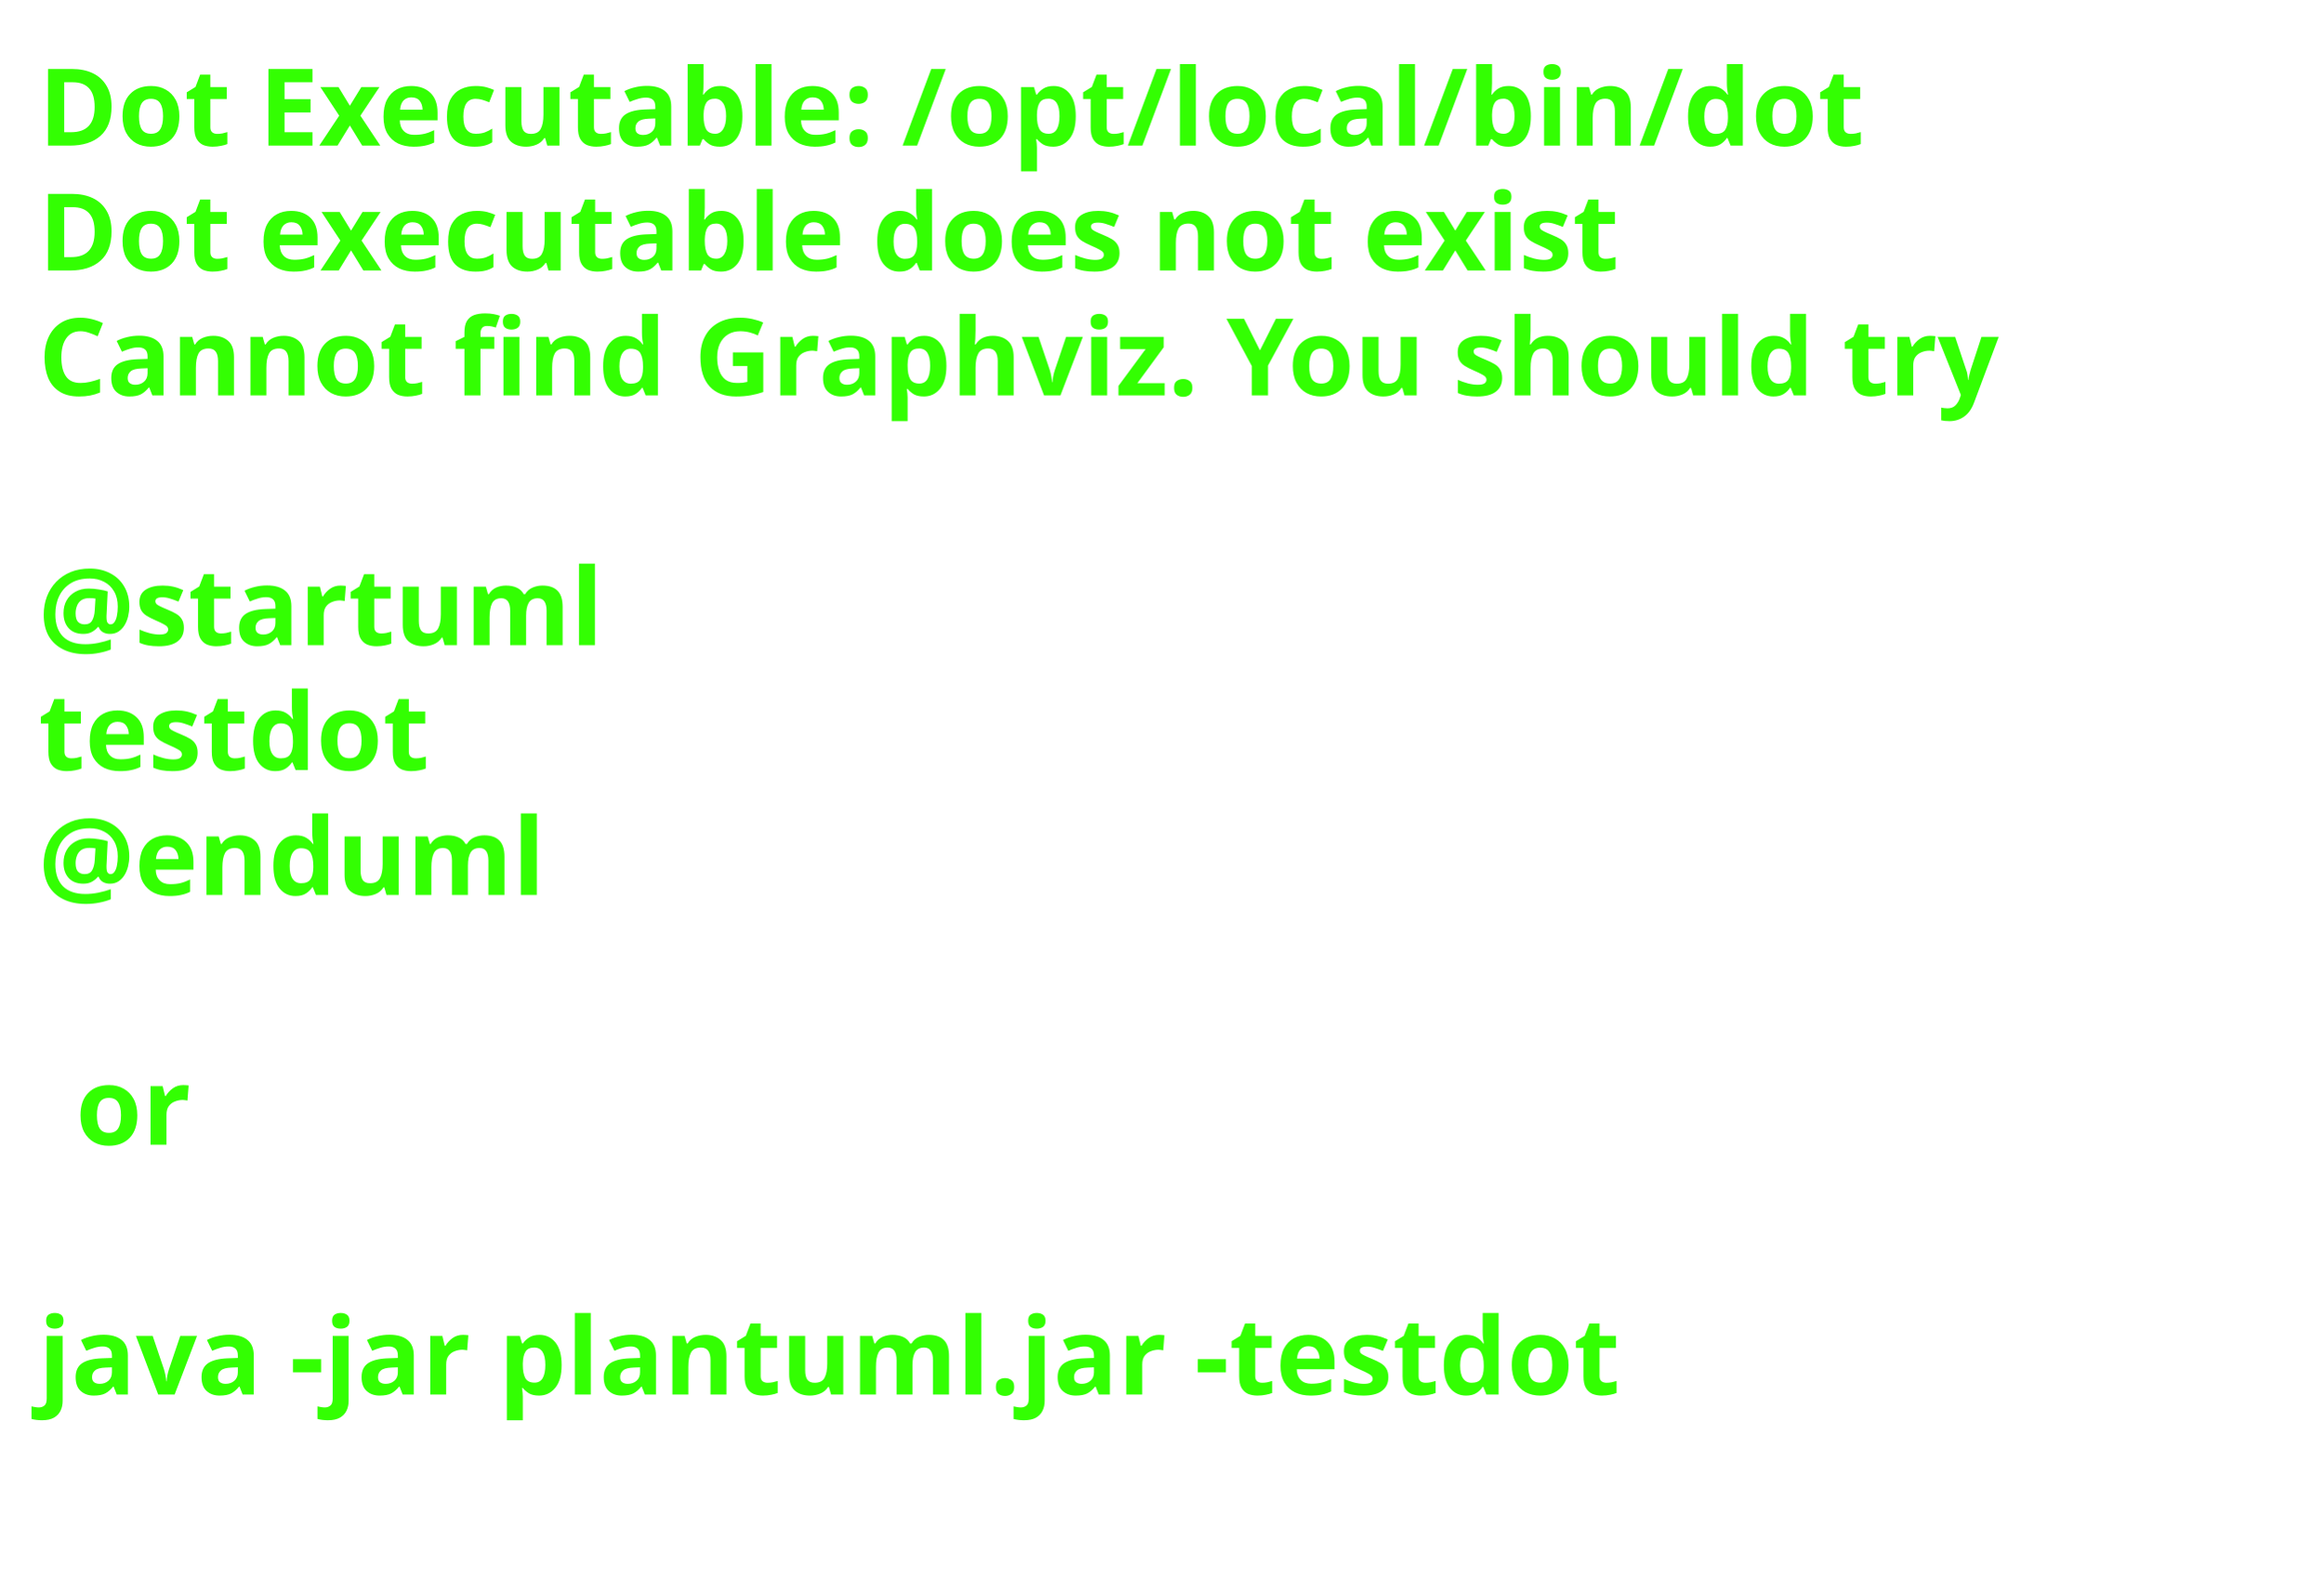
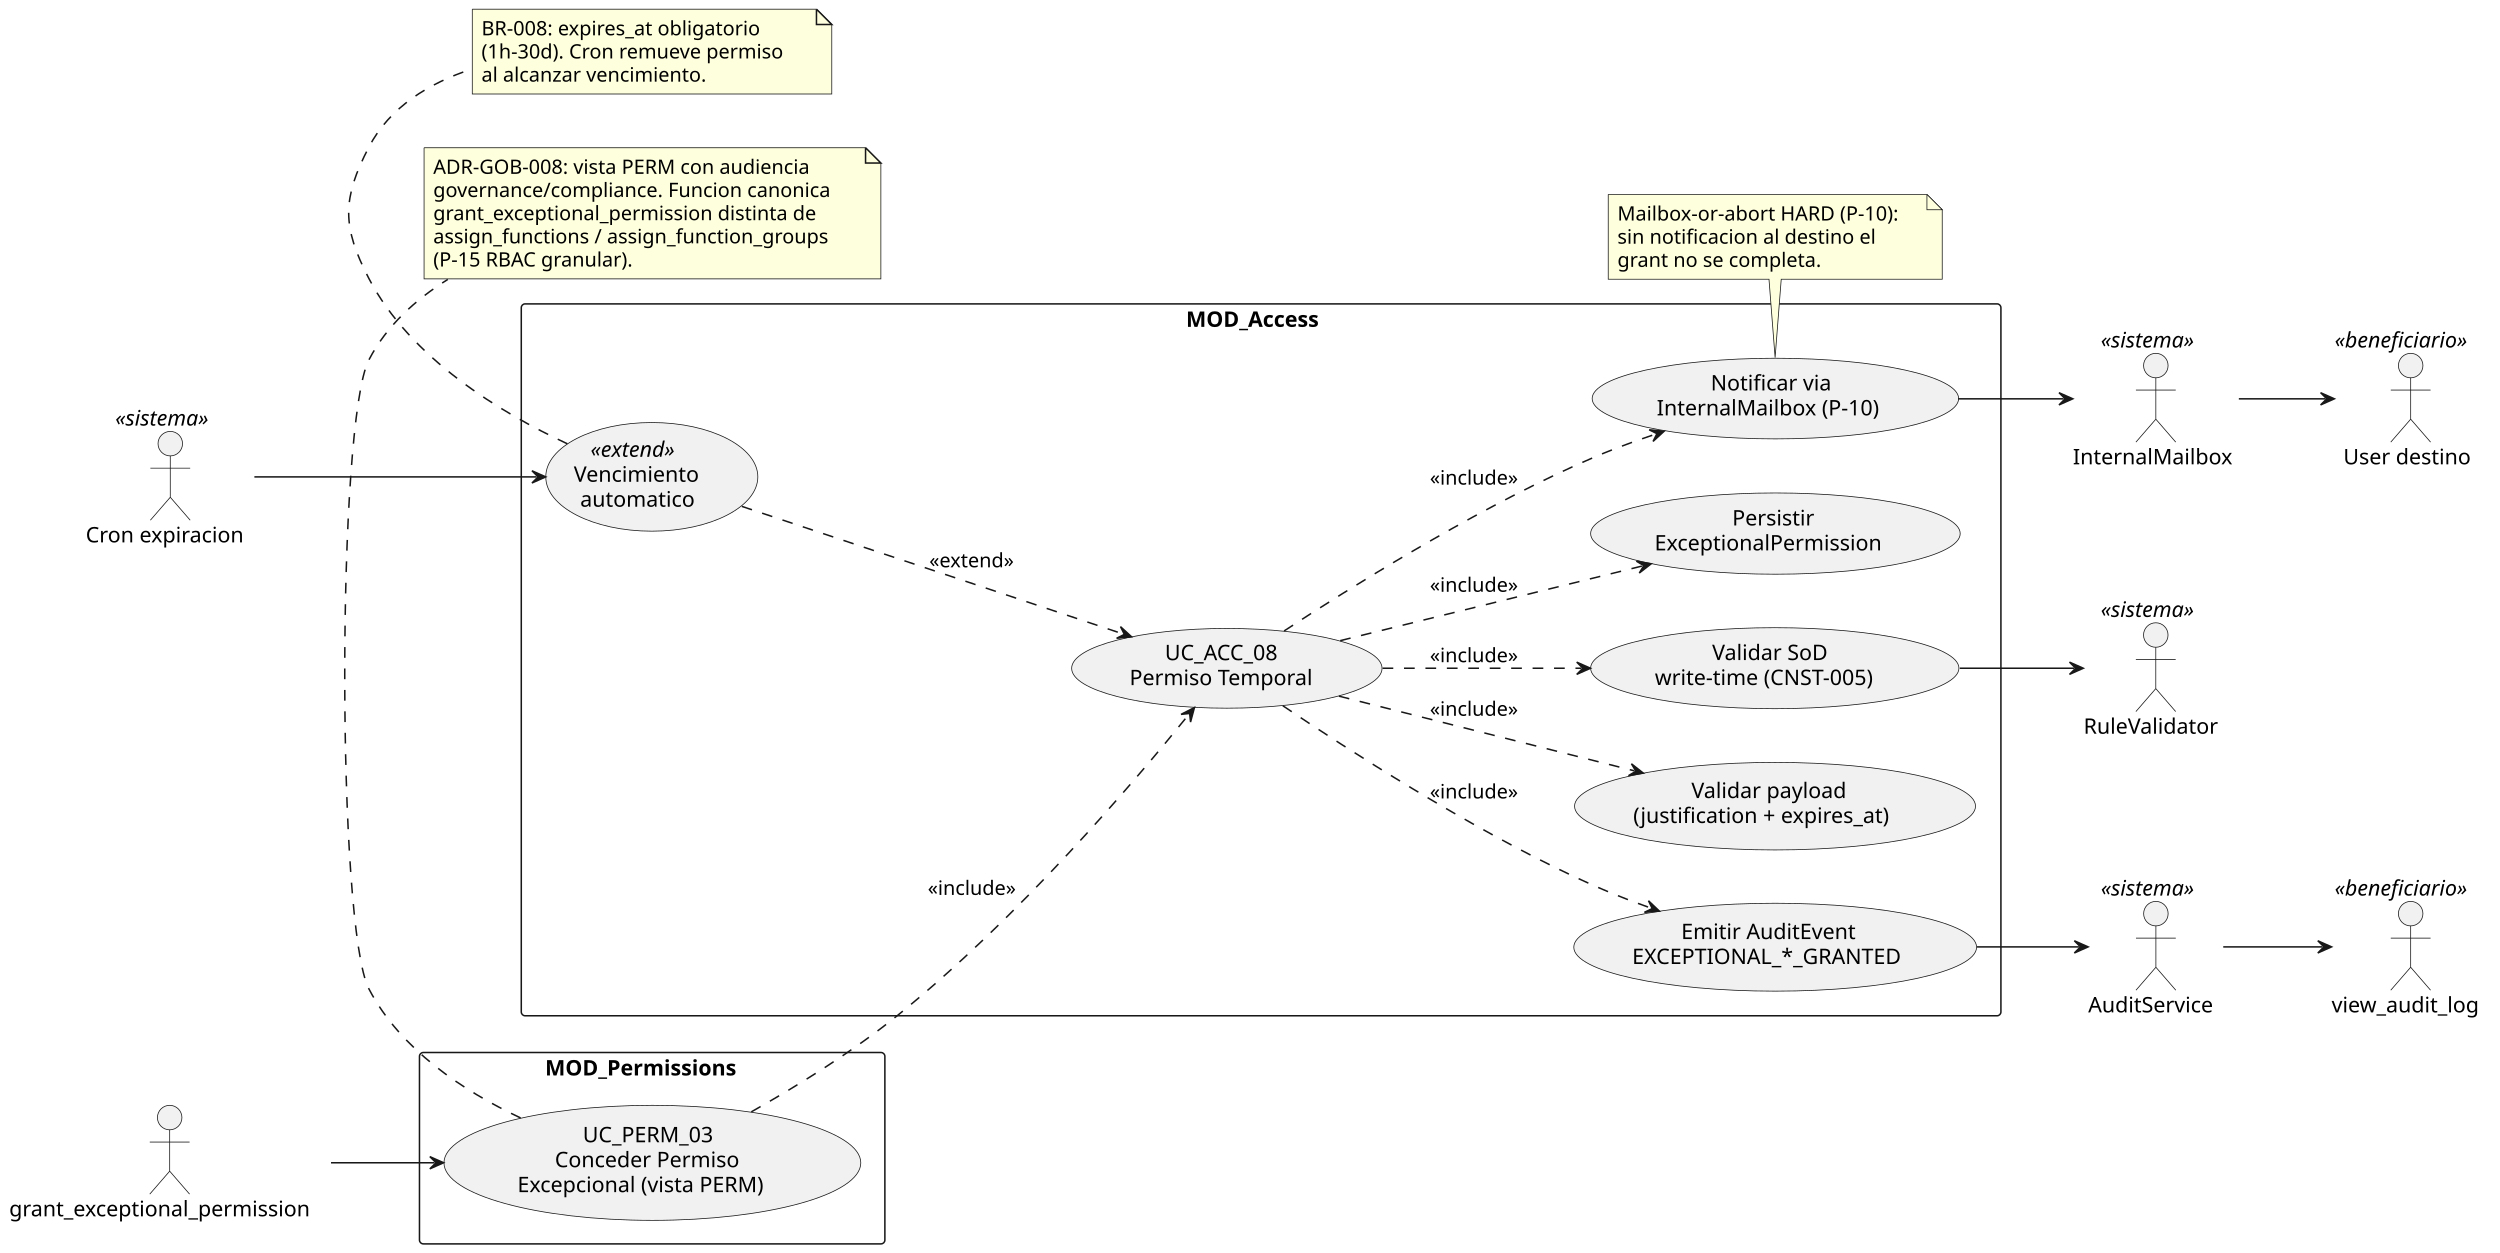
- <svg xmlns="http://www.w3.org/2000/svg" contentStyleType="text/css" height="206px" preserveAspectRatio="none" style="width:303px;height:206px;background:#FFFFFF;" version="1.1" viewBox="0 0 303 206" width="303px" zoomAndPan="magnify">
+ <svg xmlns="http://www.w3.org/2000/svg" contentStyleType="text/css" height="818px" preserveAspectRatio="none" style="width:1633px;height:818px;background:#FFFFFF;" version="1.1" viewBox="0 0 1633 818" width="1633px" zoomAndPan="magnify">
  <defs />
  <g>
-     <text fill="#33FF02" font-family="sans-serif" font-size="14" font-weight="bold" lengthAdjust="spacing" textLength="264.954" x="5" y="19">Dot Executable: /opt/local/bin/dot</text>
-     <text fill="#33FF02" font-family="sans-serif" font-size="14" font-weight="bold" lengthAdjust="spacing" textLength="236.264" x="5" y="35.297">Dot executable does not exist</text>
-     <text fill="#33FF02" font-family="sans-serif" font-size="14" font-weight="bold" lengthAdjust="spacing" textLength="291.587" x="5" y="51.594">Cannot find Graphviz. You should try</text>
-     <text fill="#33FF02" font-family="sans-serif" font-size="14" font-weight="bold" lengthAdjust="spacing" textLength="4.874" x="5" y="67.891"> </text>
-     <text fill="#33FF02" font-family="sans-serif" font-size="14" font-weight="bold" lengthAdjust="spacing" textLength="81.423" x="5" y="84.188">@startuml</text>
-     <text fill="#33FF02" font-family="sans-serif" font-size="14" font-weight="bold" lengthAdjust="spacing" textLength="57.545" x="5" y="100.484">testdot</text>
-     <text fill="#33FF02" font-family="sans-serif" font-size="14" font-weight="bold" lengthAdjust="spacing" textLength="72.837" x="5" y="116.781">@enduml</text>
-     <text fill="#33FF02" font-family="sans-serif" font-size="14" font-weight="bold" lengthAdjust="spacing" textLength="4.874" x="5" y="133.078"> </text>
-     <text fill="#33FF02" font-family="sans-serif" font-size="14" font-weight="bold" lengthAdjust="spacing" textLength="16.523" x="9.874" y="149.375">or</text>
-     <text fill="#33FF02" font-family="sans-serif" font-size="14" font-weight="bold" lengthAdjust="spacing" textLength="4.874" x="5" y="165.672"> </text>
-     <text fill="#33FF02" font-family="sans-serif" font-size="14" font-weight="bold" lengthAdjust="spacing" textLength="234.507" x="5" y="181.969">java -jar plantuml.jar -testdot</text>
-     <text fill="#33FF02" font-family="sans-serif" font-size="14" font-weight="bold" lengthAdjust="spacing" textLength="4.874" x="5" y="198.266"> </text>
+     <g id="cluster_MOD_Permissions">
+       <rect fill="none" height="125" rx="2.5" ry="2.5" style="stroke:#181818;stroke-width:1.0;" width="304" x="274" y="687.5" />
+       <text fill="#000000" font-family="sans-serif" font-size="14" font-weight="bold" lengthAdjust="spacing" textLength="139.884" x="356.058" y="702.495">MOD_Permissions</text>
+     </g>
+     <g id="cluster_MOD_Access">
+       <rect fill="none" height="465" rx="2.5" ry="2.5" style="stroke:#181818;stroke-width:1.0;" width="966.5" x="340.5" y="198.5" />
+       <text fill="#000000" font-family="sans-serif" font-size="14" font-weight="bold" lengthAdjust="spacing" textLength="98.048" x="774.726" y="213.495">MOD_Access</text>
+     </g>
+     <g id="elem_UC_PERM_03">
+       <ellipse cx="426.133" cy="759.571" fill="#F1F1F1" rx="136.133" ry="37.571" style="stroke:#181818;stroke-width:0.5;" />
+       <text fill="#000000" font-family="sans-serif" font-size="14" lengthAdjust="spacing" textLength="90.932" x="380.667" y="746.121">UC_PERM_03</text>
+       <text fill="#000000" font-family="sans-serif" font-size="14" lengthAdjust="spacing" textLength="127.429" x="362.418" y="762.418">Conceder Permiso</text>
+       <text fill="#000000" font-family="sans-serif" font-size="14" lengthAdjust="spacing" textLength="176.278" x="337.994" y="778.714">Excepcional (vista PERM)</text>
+     </g>
+     <g id="elem_UC_ACC_08">
+       <ellipse cx="801.378" cy="436.547" fill="#F1F1F1" rx="101.378" ry="26.047" style="stroke:#181818;stroke-width:0.5;" />
+       <text fill="#000000" font-family="sans-serif" font-size="14" lengthAdjust="spacing" textLength="80.965" x="760.896" y="431.245">UC_ACC_08</text>
+       <text fill="#000000" font-family="sans-serif" font-size="14" lengthAdjust="spacing" textLength="127.128" x="737.814" y="447.542">Permiso Temporal</text>
+     </g>
+     <g id="elem_VALIDAR_PAYLOAD">
+       <ellipse cx="1159.455" cy="526.591" fill="#F1F1F1" rx="130.955" ry="28.591" style="stroke:#181818;stroke-width:0.5;" />
+       <text fill="#000000" font-family="sans-serif" font-size="14" lengthAdjust="spacing" textLength="109.279" x="1104.815" y="521.289">Validar payload</text>
+       <text fill="#000000" font-family="sans-serif" font-size="14" lengthAdjust="spacing" textLength="185.309" x="1066.8" y="537.586">(justification + expires_at)</text>
+     </g>
+     <g id="elem_VALIDAR_SOD">
+       <ellipse cx="1159.285" cy="436.457" fill="#F1F1F1" rx="120.285" ry="26.457" style="stroke:#181818;stroke-width:0.5;" />
+       <text fill="#000000" font-family="sans-serif" font-size="14" lengthAdjust="spacing" textLength="81.84" x="1118.365" y="431.155">Validar SoD</text>
+       <text fill="#000000" font-family="sans-serif" font-size="14" lengthAdjust="spacing" textLength="156.714" x="1080.928" y="447.452">write-time (CNST-005)</text>
+     </g>
+     <g id="elem_PERSISTIR">
+       <ellipse cx="1159.701" cy="348.54" fill="#F1F1F1" rx="120.701" ry="26.54" style="stroke:#181818;stroke-width:0.5;" />
+       <text fill="#000000" font-family="sans-serif" font-size="14" lengthAdjust="spacing" textLength="56.424" x="1131.489" y="343.238">Persistir</text>
+       <text fill="#000000" font-family="sans-serif" font-size="14" lengthAdjust="spacing" textLength="157.869" x="1080.767" y="359.535">ExceptionalPermission</text>
+     </g>
+     <g id="elem_MAILBOX">
+       <ellipse cx="1159.692" cy="260.338" fill="#F1F1F1" rx="119.692" ry="26.338" style="stroke:#181818;stroke-width:0.5;" />
+       <text fill="#000000" font-family="sans-serif" font-size="14" lengthAdjust="spacing" textLength="84.472" x="1117.456" y="255.037">Notificar via</text>
+       <text fill="#000000" font-family="sans-serif" font-size="14" lengthAdjust="spacing" textLength="155.06" x="1082.162" y="271.333">InternalMailbox (P-10)</text>
+     </g>
+     <g id="elem_AUDIT">
+       <ellipse cx="1159.551" cy="618.71" fill="#F1F1F1" rx="131.551" ry="28.71" style="stroke:#181818;stroke-width:0.5;" />
+       <text fill="#000000" font-family="sans-serif" font-size="14" lengthAdjust="spacing" textLength="122.78" x="1098.161" y="613.409">Emitir AuditEvent</text>
+       <text fill="#000000" font-family="sans-serif" font-size="14" lengthAdjust="spacing" textLength="186.853" x="1066.124" y="629.705">EXCEPTIONAL_*_GRANTED</text>
+     </g>
+     <g id="elem_EXPIRY">
+       <ellipse cx="425.756" cy="311.484" fill="#F1F1F1" rx="69.256" ry="35.484" style="stroke:#181818;stroke-width:0.5;" />
+       <text fill="#000000" font-family="sans-serif" font-size="14" font-style="italic" lengthAdjust="spacing" textLength="65.892" x="385.72" y="298.398">«extend»</text>
+       <text fill="#000000" font-family="sans-serif" font-size="14" lengthAdjust="spacing" textLength="87.719" x="374.807" y="314.695">Vencimiento</text>
+       <text fill="#000000" font-family="sans-serif" font-size="14" lengthAdjust="spacing" textLength="79.365" x="378.983" y="330.992">automatico</text>
+     </g>
+     <g id="elem_INVOKER">
+       <ellipse cx="110.832" cy="730" fill="#F1F1F1" rx="8" ry="8" style="stroke:#181818;stroke-width:0.5;" />
+       <path d="M110.832,738 L110.832,765 M97.832,746 L123.832,746 M110.832,765 L97.832,780 M110.832,765 L123.832,780 " fill="none" style="stroke:#181818;stroke-width:0.5;" />
+       <text fill="#000000" font-family="sans-serif" font-size="14" lengthAdjust="spacing" textLength="209.665" x="6" y="794.495">grant_exceptional_permission</text>
+     </g>
+     <g id="elem_TARGET">
+       <ellipse cx="1574.656" cy="238.797" fill="#F1F1F1" rx="8" ry="8" style="stroke:#181818;stroke-width:0.5;" />
+       <path d="M1574.656,246.797 L1574.656,273.797 M1561.656,254.797 L1587.656,254.797 M1574.656,273.797 L1561.656,288.797 M1574.656,273.797 L1587.656,288.797 " fill="none" style="stroke:#181818;stroke-width:0.5;" />
+       <text fill="#000000" font-family="sans-serif" font-size="14" lengthAdjust="spacing" textLength="87.972" x="1530.67" y="303.292">User destino</text>
+       <text fill="#000000" font-family="sans-serif" font-size="14" font-style="italic" lengthAdjust="spacing" textLength="99.312" x="1525" y="226.995">«beneficiario»</text>
+     </g>
+     <g id="elem_view_audit_log">
+       <ellipse cx="1574.649" cy="596.797" fill="#F1F1F1" rx="8" ry="8" style="stroke:#181818;stroke-width:0.5;" />
+       <path d="M1574.649,604.797 L1574.649,631.797 M1561.649,612.797 L1587.649,612.797 M1574.649,631.797 L1561.649,646.797 M1574.649,631.797 L1587.649,646.797 " fill="none" style="stroke:#181818;stroke-width:0.5;" />
+       <text fill="#000000" font-family="sans-serif" font-size="14" lengthAdjust="spacing" textLength="103.298" x="1523" y="661.292">view_audit_log</text>
+       <text fill="#000000" font-family="sans-serif" font-size="14" font-style="italic" lengthAdjust="spacing" textLength="99.312" x="1524.993" y="584.995">«beneficiario»</text>
+     </g>
+     <g id="elem_CRON">
+       <ellipse cx="111.228" cy="289.797" fill="#F1F1F1" rx="8" ry="8" style="stroke:#181818;stroke-width:0.5;" />
+       <path d="M111.228,297.797 L111.228,324.797 M98.228,305.797 L124.228,305.797 M111.228,324.797 L98.228,339.797 M111.228,324.797 L124.228,339.797 " fill="none" style="stroke:#181818;stroke-width:0.5;" />
+       <text fill="#000000" font-family="sans-serif" font-size="14" lengthAdjust="spacing" textLength="110.455" x="56" y="354.292">Cron expiracion</text>
+       <text fill="#000000" font-family="sans-serif" font-size="14" font-style="italic" lengthAdjust="spacing" textLength="71.928" x="75.264" y="277.995">«sistema»</text>
+     </g>
+     <g id="elem_MB">
+       <ellipse cx="1408.188" cy="238.797" fill="#F1F1F1" rx="8" ry="8" style="stroke:#181818;stroke-width:0.5;" />
+       <path d="M1408.188,246.797 L1408.188,273.797 M1395.188,254.797 L1421.188,254.797 M1408.188,273.797 L1395.188,288.797 M1408.188,273.797 L1421.188,288.797 " fill="none" style="stroke:#181818;stroke-width:0.5;" />
+       <text fill="#000000" font-family="sans-serif" font-size="14" lengthAdjust="spacing" textLength="108.377" x="1354" y="303.292">InternalMailbox</text>
+       <text fill="#000000" font-family="sans-serif" font-size="14" font-style="italic" lengthAdjust="spacing" textLength="71.928" x="1372.225" y="226.995">«sistema»</text>
+     </g>
+     <g id="elem_RV">
+       <ellipse cx="1408.158" cy="414.797" fill="#F1F1F1" rx="8" ry="8" style="stroke:#181818;stroke-width:0.5;" />
+       <path d="M1408.158,422.797 L1408.158,449.797 M1395.158,430.797 L1421.158,430.797 M1408.158,449.797 L1395.158,464.797 M1408.158,449.797 L1421.158,464.797 " fill="none" style="stroke:#181818;stroke-width:0.5;" />
+       <text fill="#000000" font-family="sans-serif" font-size="14" lengthAdjust="spacing" textLength="94.315" x="1361" y="479.292">RuleValidator</text>
+       <text fill="#000000" font-family="sans-serif" font-size="14" font-style="italic" lengthAdjust="spacing" textLength="71.928" x="1372.194" y="402.995">«sistema»</text>
+     </g>
+     <g id="elem_AS">
+       <ellipse cx="1408.228" cy="596.797" fill="#F1F1F1" rx="8" ry="8" style="stroke:#181818;stroke-width:0.5;" />
+       <path d="M1408.228,604.797 L1408.228,631.797 M1395.228,612.797 L1421.228,612.797 M1408.228,631.797 L1395.228,646.797 M1408.228,631.797 L1421.228,646.797 " fill="none" style="stroke:#181818;stroke-width:0.5;" />
+       <text fill="#000000" font-family="sans-serif" font-size="14" lengthAdjust="spacing" textLength="88.457" x="1364" y="661.292">AuditService</text>
+       <text fill="#000000" font-family="sans-serif" font-size="14" font-style="italic" lengthAdjust="spacing" textLength="71.928" x="1372.265" y="584.995">«sistema»</text>
+     </g>
+     <g id="elem_GMN33">
+       <path d="M277,96.5 L277,182.164 L575.38,182.164 L575.38,106.5 L565.38,96.5 L277,96.5 " fill="#FEFFDD" style="stroke:#181818;stroke-width:0.5;" />
+       <path d="M565.38,96.5 L565.38,106.5 L575.38,106.5 L565.38,96.5 " fill="#FEFFDD" style="stroke:#181818;stroke-width:1.0;" />
+       <text fill="#000000" font-family="sans-serif" font-size="13" lengthAdjust="spacing" textLength="266.081" x="283" y="113.567">ADR-GOB-008: vista PERM con audiencia</text>
+       <text fill="#000000" font-family="sans-serif" font-size="13" lengthAdjust="spacing" textLength="277.38" x="283" y="128.7">governance/compliance. Funcion canonica</text>
+       <text fill="#000000" font-family="sans-serif" font-size="13" lengthAdjust="spacing" textLength="267.852" x="283" y="143.833">grant_exceptional_permission distinta de</text>
+       <text fill="#000000" font-family="sans-serif" font-size="13" lengthAdjust="spacing" textLength="273.171" x="283" y="158.965">assign_functions / assign_function_groups</text>
+       <text fill="#000000" font-family="sans-serif" font-size="13" lengthAdjust="spacing" textLength="142.499" x="283" y="174.098">(P-15 RBAC granular).</text>
+     </g>
+     <g id="elem_GMN36">
+       <path d="M1050.5,127 L1050.5,182.398 A0,0 0 0 0 1050.5,182.398 L1155.5,182.398 L1159.5,233.59 L1163.5,182.398 L1268.671,182.398 A0,0 0 0 0 1268.671,182.398 L1268.671,137 L1258.671,127 L1050.5,127 A0,0 0 0 0 1050.5,127 " fill="#FEFFDD" style="stroke:#181818;stroke-width:0.5;" />
+       <path d="M1258.671,127 L1258.671,137 L1268.671,137 L1258.671,127 " fill="#FEFFDD" style="stroke:#181818;stroke-width:0.5;" />
+       <text fill="#000000" font-family="sans-serif" font-size="13" lengthAdjust="spacing" textLength="197.171" x="1056.5" y="144.067">Mailbox-or-abort HARD (P-10):</text>
+       <text fill="#000000" font-family="sans-serif" font-size="13" lengthAdjust="spacing" textLength="181.422" x="1056.5" y="159.2">sin notificacion al destino el</text>
+       <text fill="#000000" font-family="sans-serif" font-size="13" lengthAdjust="spacing" textLength="143.083" x="1056.5" y="174.333">grant no se completa.</text>
+     </g>
+     <g id="elem_GMN39">
+       <path d="M308.5,6 L308.5,61.398 L543.314,61.398 L543.314,16 L533.314,6 L308.5,6 " fill="#FEFFDD" style="stroke:#181818;stroke-width:0.5;" />
+       <path d="M533.314,6 L533.314,16 L543.314,16 L533.314,6 " fill="#FEFFDD" style="stroke:#181818;stroke-width:1.0;" />
+       <text fill="#000000" font-family="sans-serif" font-size="13" lengthAdjust="spacing" textLength="196.942" x="314.5" y="23.067">BR-008: expires_at obligatorio</text>
+       <text fill="#000000" font-family="sans-serif" font-size="13" lengthAdjust="spacing" textLength="213.815" x="314.5" y="38.2">(1h-30d). Cron remueve permiso</text>
+       <text fill="#000000" font-family="sans-serif" font-size="13" lengthAdjust="spacing" textLength="159.294" x="314.5" y="53.333">al alcanzar vencimiento.</text>
+     </g>
+     <g id="link_INVOKER_UC_PERM_03">
+       <path d="M216.22,759.5 C239.79,759.5 259.14,759.5 283.77,759.5 " fill="none" id="INVOKER-to-UC_PERM_03" style="stroke:#181818;stroke-width:1.0;" />
+       <polygon fill="#181818" points="289.77,759.5,280.77,755.5,284.77,759.5,280.77,763.5,289.77,759.5" style="stroke:#181818;stroke-width:1.0;" />
+     </g>
+     <g id="link_UC_PERM_03_UC_ACC_08">
+       <path d="M490.74,726.27 C520.89,709.26 556.63,687.18 586,663.5 C665.57,599.36 740.487,511.265 776.447,466.805 " fill="none" id="UC_PERM_03-to-UC_ACC_08" style="stroke:#181818;stroke-width:1.0;stroke-dasharray:7.0,7.0;" />
+       <polygon fill="#181818" points="780.22,462.14,771.45,466.622,777.076,466.028,777.67,471.653,780.22,462.14" style="stroke:#181818;stroke-width:1.0;" />
+       <text fill="#000000" font-family="sans-serif" font-size="13" lengthAdjust="spacing" textLength="63.007" x="606" y="584.567">«include»</text>
+     </g>
+     <g id="link_UC_ACC_08_VALIDAR_PAYLOAD">
+       <path d="M874.54,454.71 C932.04,469.25 1006.913,488.18 1067.593,503.519 " fill="none" id="UC_ACC_08-to-VALIDAR_PAYLOAD" style="stroke:#181818;stroke-width:1.0;stroke-dasharray:7.0,7.0;" />
+       <polygon fill="#181818" points="1073.41,504.99,1065.665,498.906,1068.562,503.764,1063.704,506.662,1073.41,504.99" style="stroke:#181818;stroke-width:1.0;" />
+       <text fill="#000000" font-family="sans-serif" font-size="13" lengthAdjust="spacing" textLength="63.007" x="934" y="467.567">«include»</text>
+     </g>
+     <g id="link_UC_ACC_08_VALIDAR_SOD">
+       <path d="M903.09,436.5 C945.34,436.5 988.82,436.5 1032.92,436.5 " fill="none" id="UC_ACC_08-to-VALIDAR_SOD" style="stroke:#181818;stroke-width:1.0;stroke-dasharray:7.0,7.0;" />
+       <polygon fill="#181818" points="1038.92,436.5,1029.92,432.5,1033.92,436.5,1029.92,440.5,1038.92,436.5" style="stroke:#181818;stroke-width:1.0;" />
+       <text fill="#000000" font-family="sans-serif" font-size="13" lengthAdjust="spacing" textLength="63.007" x="934" y="432.567">«include»</text>
+     </g>
+     <g id="link_UC_ACC_08_PERSISTIR">
+       <path d="M875.4,418.48 C934.5,403.87 1011.845,384.75 1072.745,369.7 " fill="none" id="UC_ACC_08-to-PERSISTIR" style="stroke:#181818;stroke-width:1.0;stroke-dasharray:7.0,7.0;" />
+       <polygon fill="#181818" points="1078.57,368.26,1068.873,366.536,1073.716,369.459,1070.793,374.302,1078.57,368.26" style="stroke:#181818;stroke-width:1.0;" />
+       <text fill="#000000" font-family="sans-serif" font-size="13" lengthAdjust="spacing" textLength="63.007" x="934" y="386.567">«include»</text>
+     </g>
+     <g id="link_UC_ACC_08_MAILBOX">
+       <path d="M838.76,412.14 C882.31,383.63 958.23,336.28 1028,304.5 C1046.71,295.98 1061.893,290.124 1081.353,283.574 " fill="none" id="UC_ACC_08-to-MAILBOX" style="stroke:#181818;stroke-width:1.0;stroke-dasharray:7.0,7.0;" />
+       <polygon fill="#181818" points="1087.04,281.66,1077.234,280.74,1082.301,283.255,1079.786,288.322,1087.04,281.66" style="stroke:#181818;stroke-width:1.0;" />
+       <text fill="#000000" font-family="sans-serif" font-size="13" lengthAdjust="spacing" textLength="63.007" x="934" y="316.567">«include»</text>
+     </g>
+     <g id="link_UC_ACC_08_AUDIT">
+       <path d="M837.95,461.01 C881.33,490.25 957.71,539.34 1028,572.5 C1045.71,580.85 1059.717,586.538 1078.287,593.148 " fill="none" id="UC_ACC_08-to-AUDIT" style="stroke:#181818;stroke-width:1.0;stroke-dasharray:7.0,7.0;" />
+       <polygon fill="#181818" points="1083.94,595.16,1076.803,588.374,1079.229,593.483,1074.12,595.91,1083.94,595.16" style="stroke:#181818;stroke-width:1.0;" />
+       <text fill="#000000" font-family="sans-serif" font-size="13" lengthAdjust="spacing" textLength="63.007" x="934" y="521.567">«include»</text>
+     </g>
+     <g id="link_EXPIRY_UC_ACC_08">
+       <path d="M484.54,330.76 C553.5,353.84 662.87,390.436 733.48,414.066 " fill="none" id="EXPIRY-to-UC_ACC_08" style="stroke:#181818;stroke-width:1.0;stroke-dasharray:7.0,7.0;" />
+       <polygon fill="#181818" points="739.17,415.97,731.905,409.321,734.428,414.383,729.366,416.907,739.17,415.97" style="stroke:#181818;stroke-width:1.0;" />
+       <text fill="#000000" font-family="sans-serif" font-size="13" lengthAdjust="spacing" textLength="61.185" x="607" y="370.567">«extend»</text>
+     </g>
+     <g id="link_VALIDAR_SOD_RV">
+       <path d="M1280.14,436.5 C1308.84,436.5 1331.81,436.5 1354.8,436.5 " fill="none" id="VALIDAR_SOD-to-RV" style="stroke:#181818;stroke-width:1.0;" />
+       <polygon fill="#181818" points="1360.8,436.5,1351.8,432.5,1355.8,436.5,1351.8,440.5,1360.8,436.5" style="stroke:#181818;stroke-width:1.0;" />
+     </g>
+     <g id="link_MAILBOX_MB">
+       <path d="M1279.06,260.5 C1305.33,260.5 1325.88,260.5 1347.94,260.5 " fill="none" id="MAILBOX-to-MB" style="stroke:#181818;stroke-width:1.0;" />
+       <polygon fill="#181818" points="1353.94,260.5,1344.94,256.5,1348.94,260.5,1344.94,264.5,1353.94,260.5" style="stroke:#181818;stroke-width:1.0;" />
+     </g>
+     <g id="link_MB_TARGET">
+       <path d="M1462.41,260.5 C1482.48,260.5 1499.19,260.5 1518.81,260.5 " fill="none" id="MB-to-TARGET" style="stroke:#181818;stroke-width:1.0;" />
+       <polygon fill="#181818" points="1524.81,260.5,1515.81,256.5,1519.81,260.5,1515.81,264.5,1524.81,260.5" style="stroke:#181818;stroke-width:1.0;" />
+     </g>
+     <g id="link_AUDIT_AS">
+       <path d="M1291.33,618.5 C1317.6,618.5 1337.41,618.5 1357.96,618.5 " fill="none" id="AUDIT-to-AS" style="stroke:#181818;stroke-width:1.0;" />
+       <polygon fill="#181818" points="1363.96,618.5,1354.96,614.5,1358.96,618.5,1354.96,622.5,1363.96,618.5" style="stroke:#181818;stroke-width:1.0;" />
+     </g>
+     <g id="link_AS_view_audit_log">
+       <path d="M1452.22,618.5 C1473.92,618.5 1494.35,618.5 1516.98,618.5 " fill="none" id="AS-to-view_audit_log" style="stroke:#181818;stroke-width:1.0;" />
+       <polygon fill="#181818" points="1522.98,618.5,1513.98,614.5,1517.98,618.5,1513.98,622.5,1522.98,618.5" style="stroke:#181818;stroke-width:1.0;" />
+     </g>
+     <g id="link_CRON_EXPIRY">
+       <path d="M166.16,311.5 C218.92,311.5 293.3,311.5 350.47,311.5 " fill="none" id="CRON-to-EXPIRY" style="stroke:#181818;stroke-width:1.0;" />
+       <polygon fill="#181818" points="356.47,311.5,347.47,307.5,351.47,311.5,347.47,315.5,356.47,311.5" style="stroke:#181818;stroke-width:1.0;" />
+     </g>
+     <g id="link_UC_PERM_03_GMN33">
+       <path d="M340.1,730.27 C302.1,712.4 261.45,685.27 241,646 C219.91,605.49 219.91,275.51 241,235 C252.52,212.88 271.27,195.74 292.51,182.52 " fill="none" id="UC_PERM_03-GMN33" style="stroke:#181818;stroke-width:1.0;stroke-dasharray:7.0,7.0;" />
+     </g>
+     <g id="link_EXPIRY_GMN39">
+       <path d="M370.64,289.9 C326.61,269.42 268.07,233.99 241,182 C223.35,148.1 223.35,129.9 241,96 C254.62,69.84 280.35,54.24 308.38,45.05 " fill="none" id="EXPIRY-GMN39" style="stroke:#181818;stroke-width:1.0;stroke-dasharray:7.0,7.0;" />
+     </g>
  </g>
</svg>
